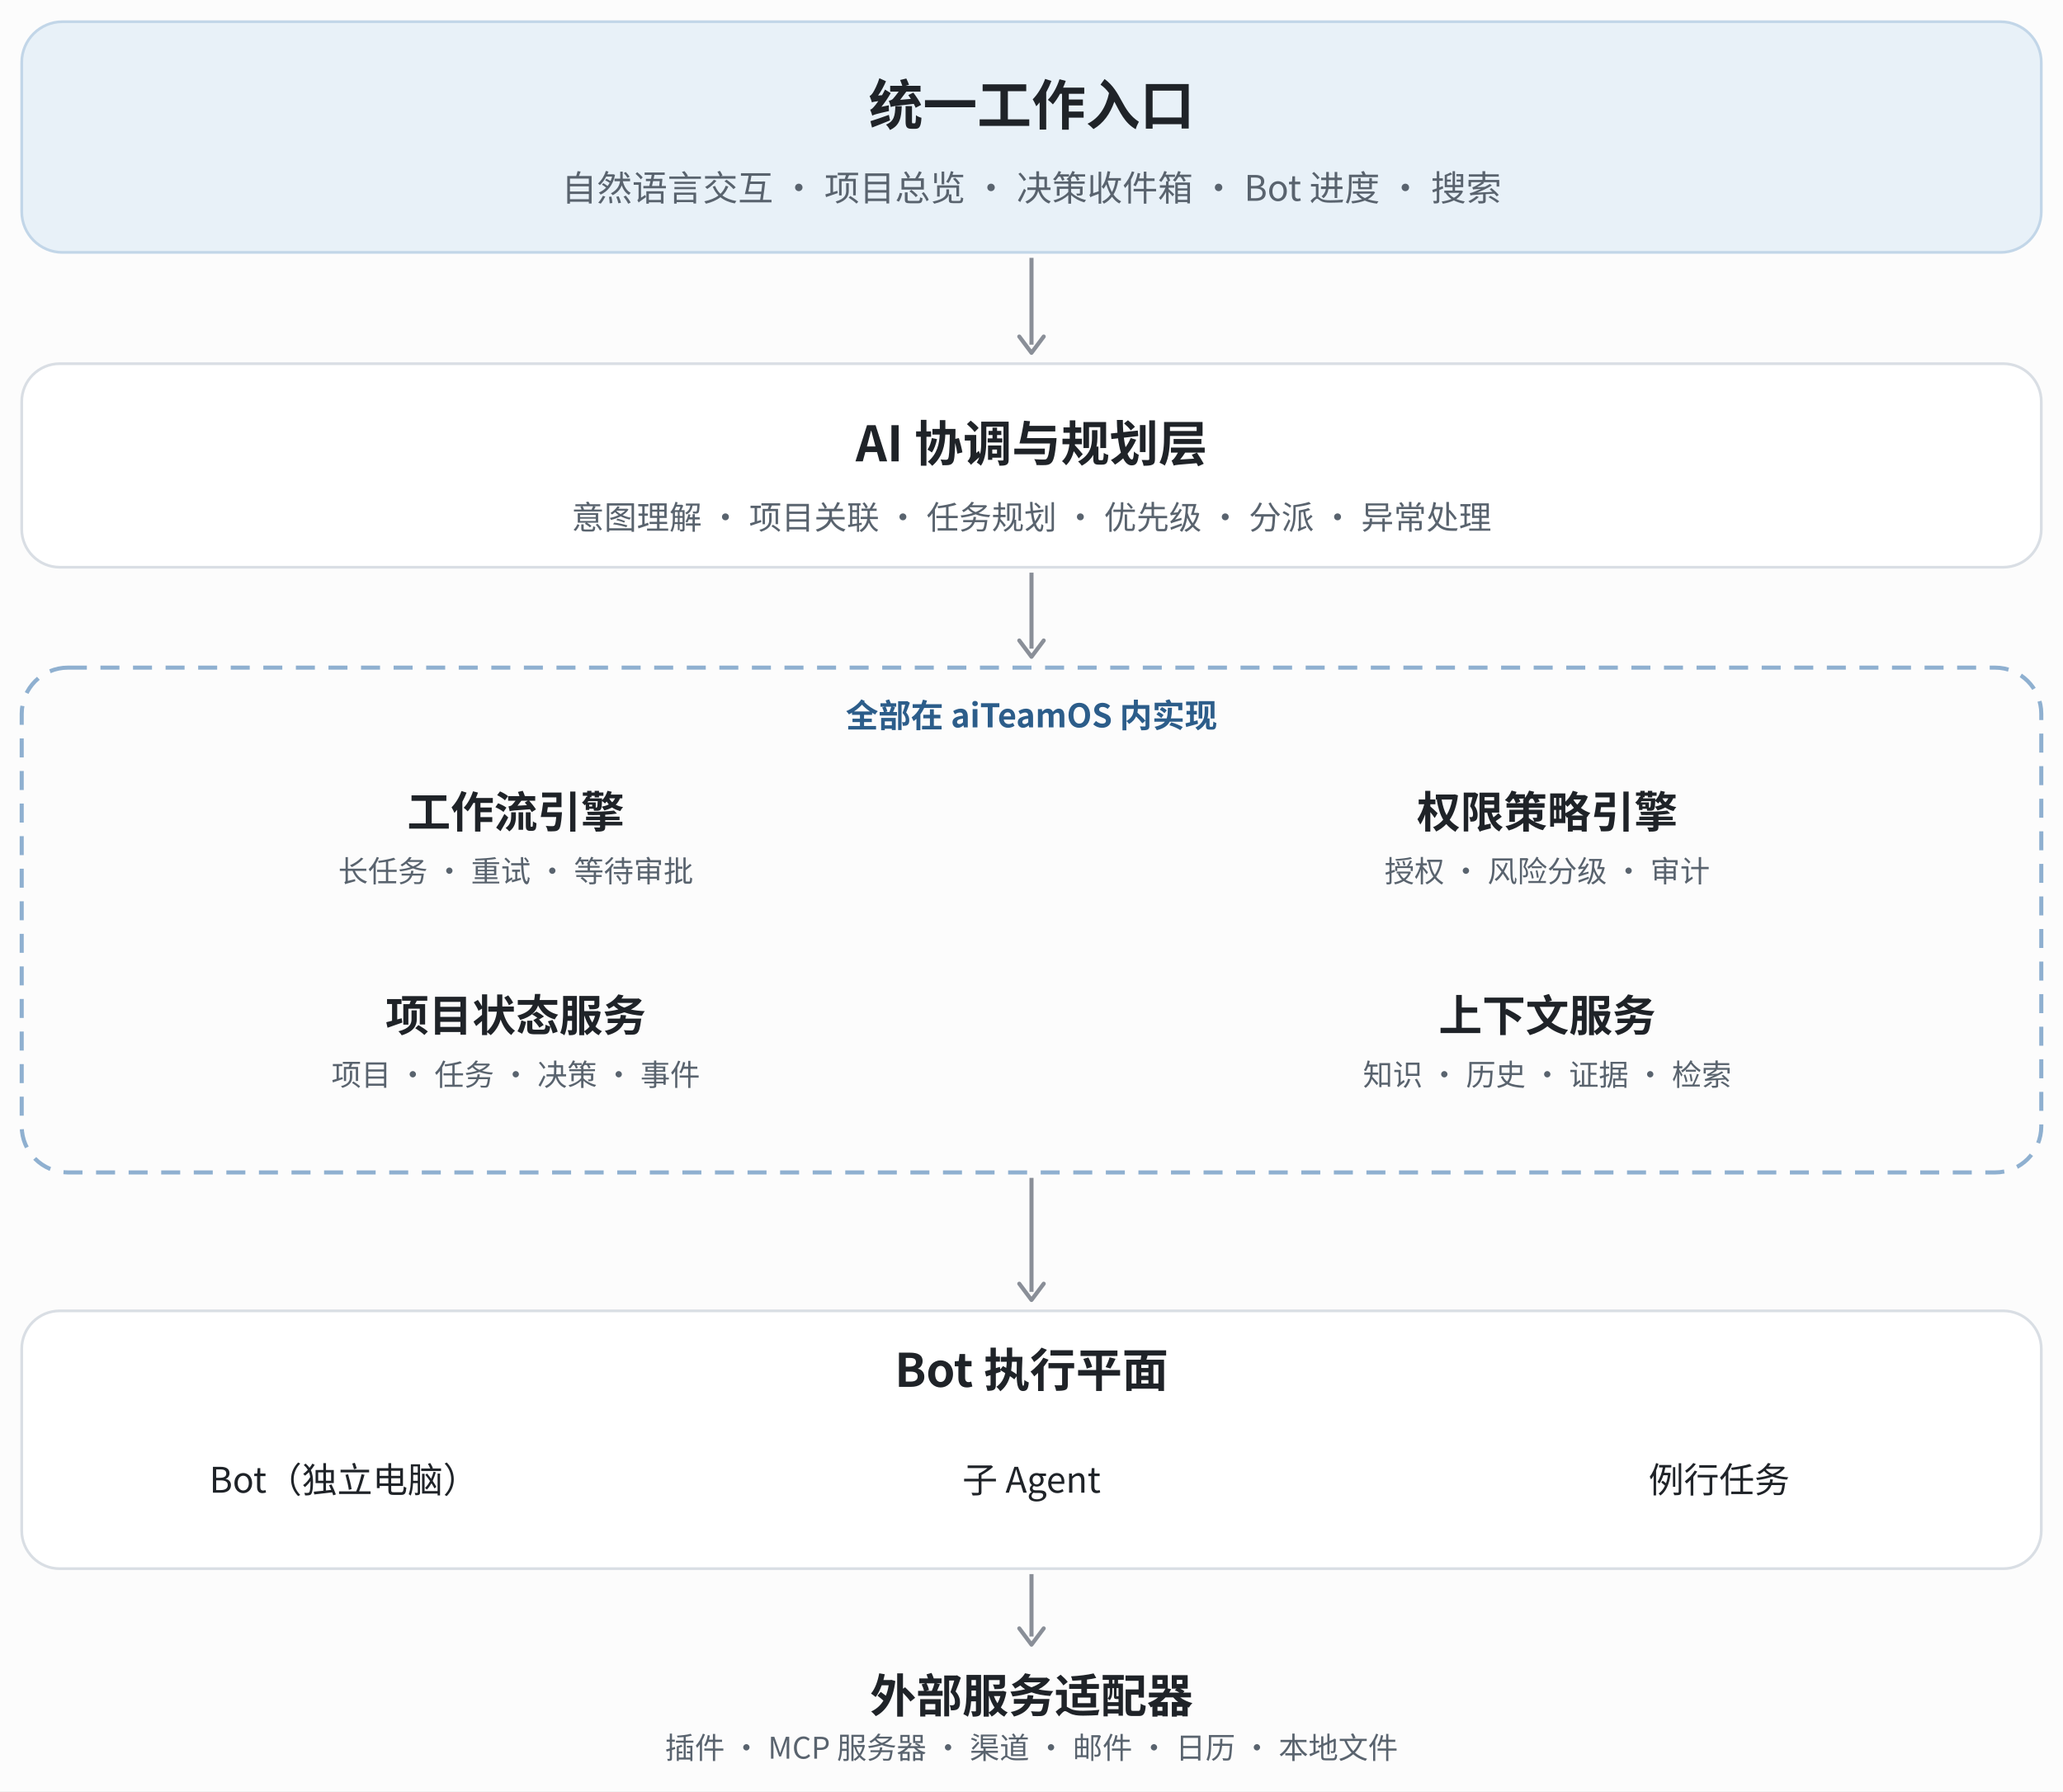
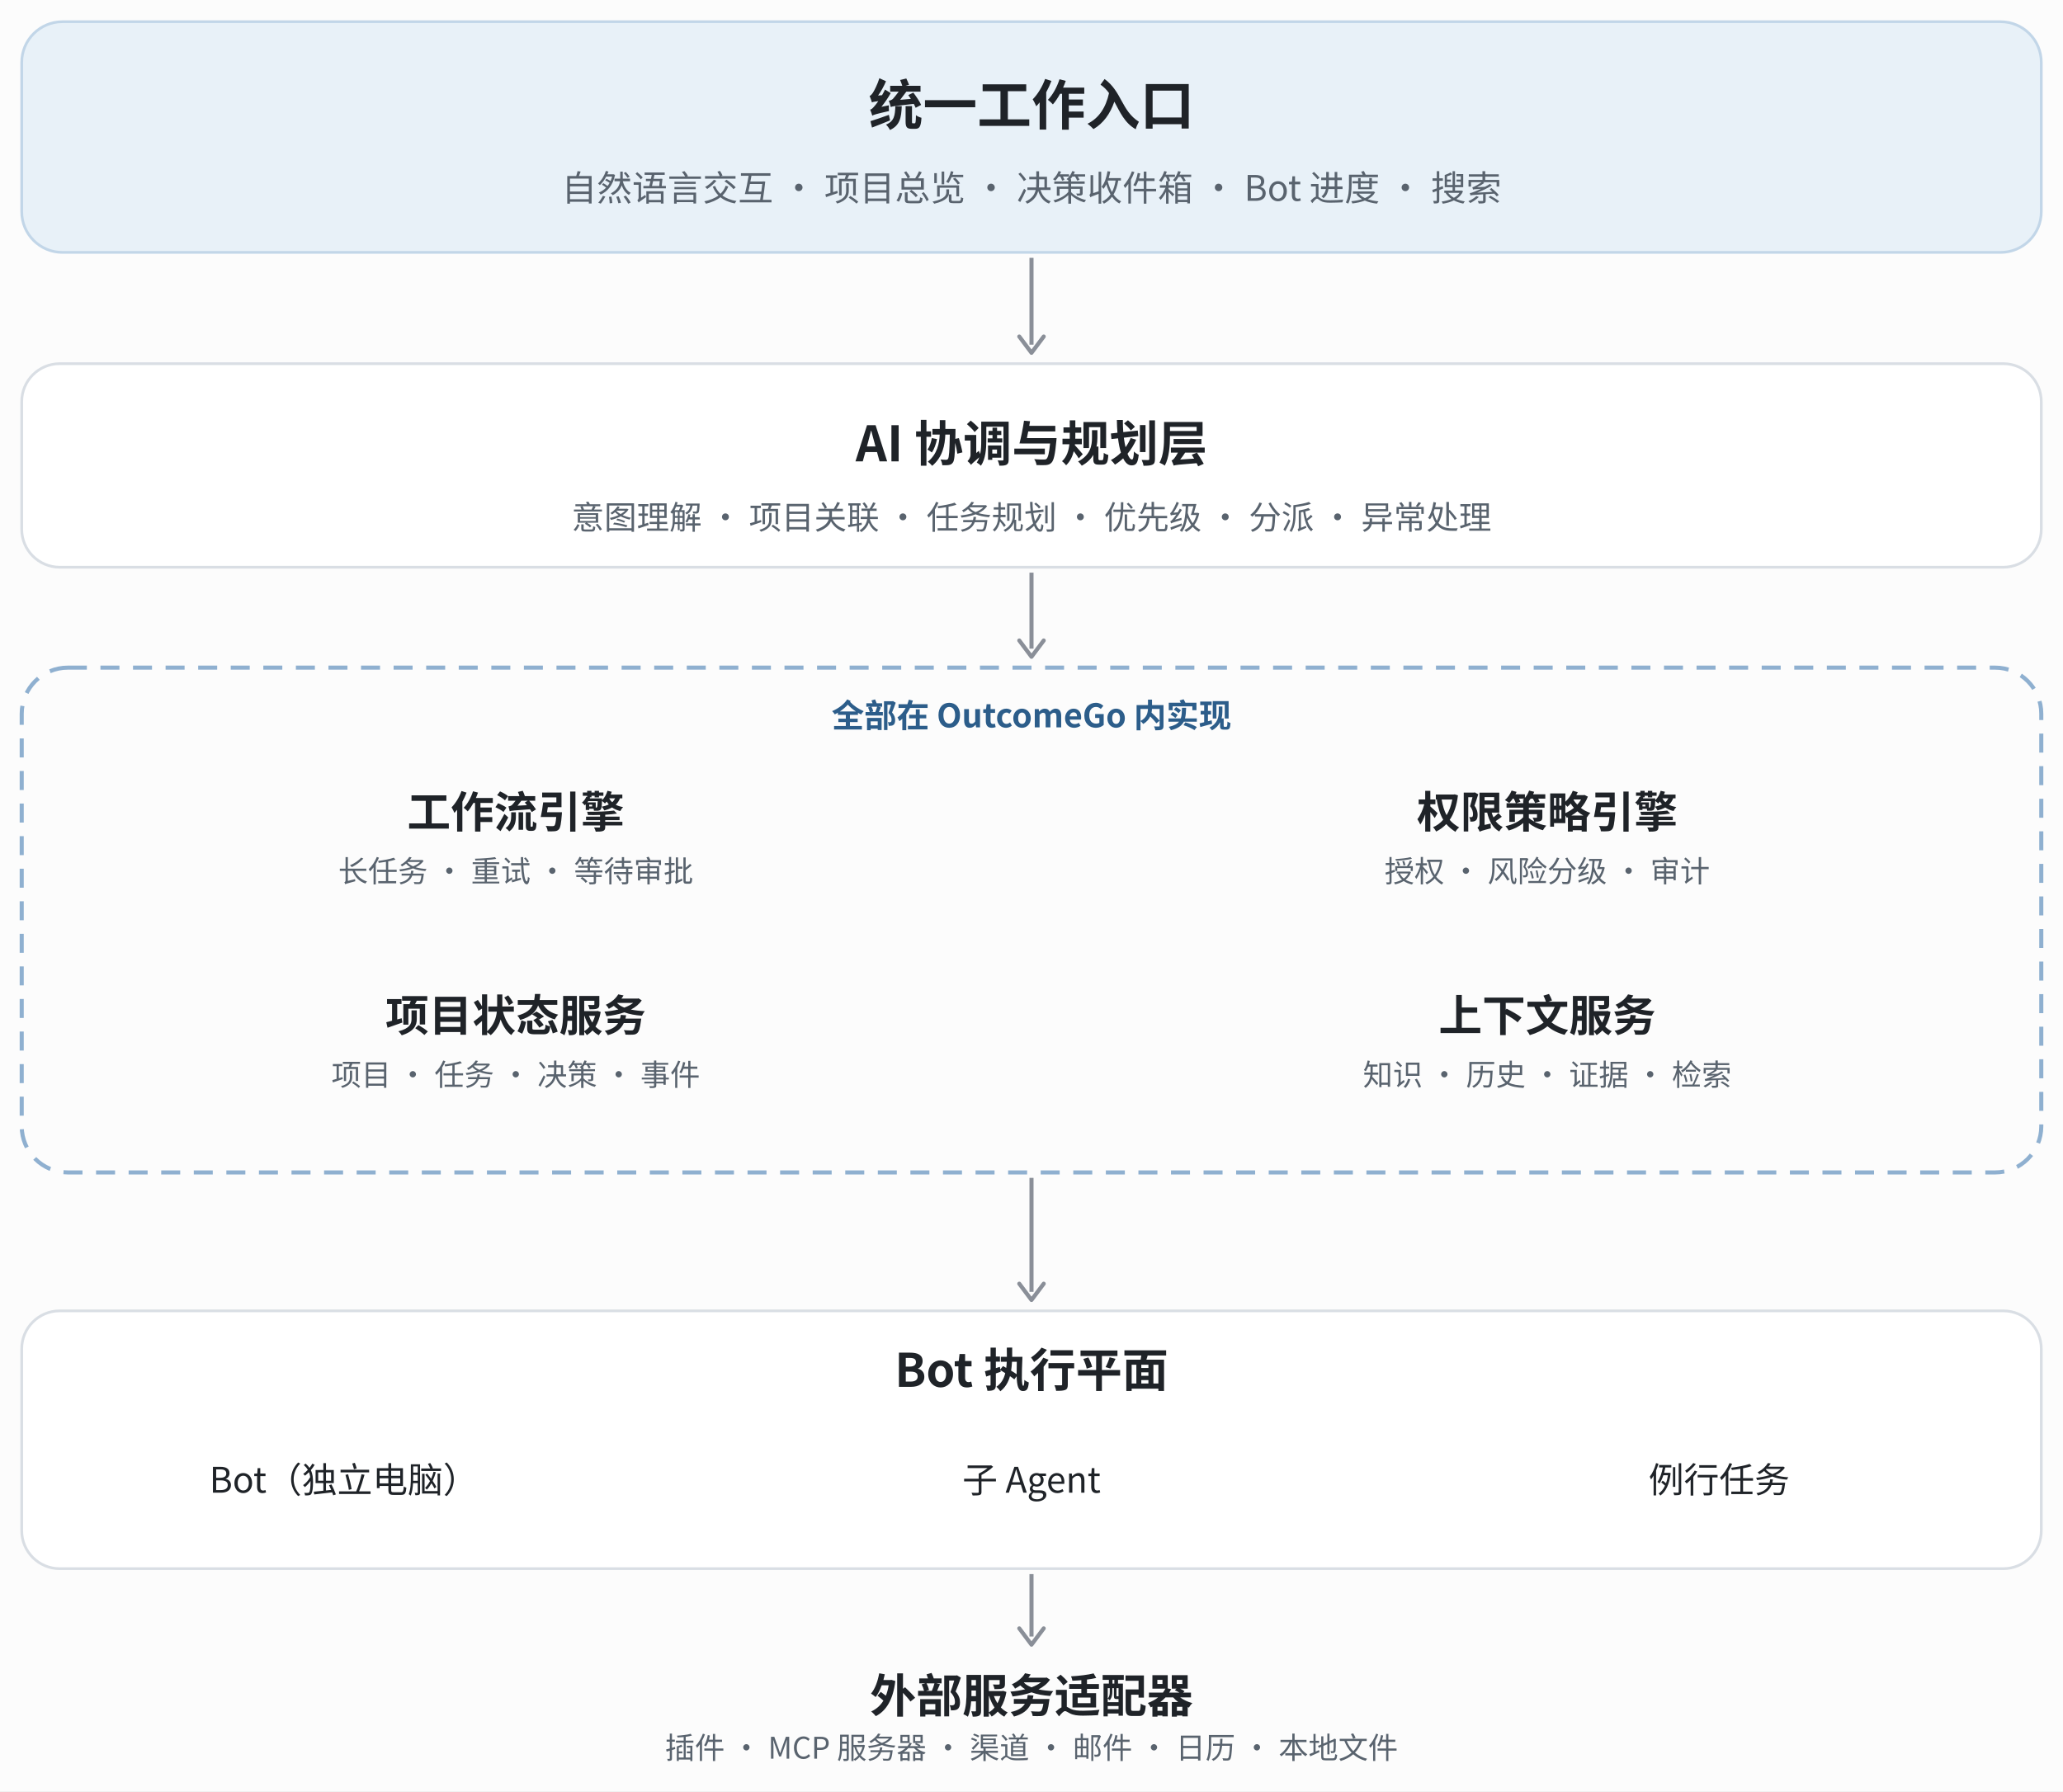
<svg xmlns="http://www.w3.org/2000/svg" width="1520" height="1320" viewBox="0 0 1520 1320" font-family="-apple-system, BlinkMacSystemFont, 'Segoe UI', 'PingFang SC', 'Noto Sans CJK SC', 'Microsoft YaHei', Helvetica, Arial, sans-serif">
  <rect width="1520" height="1320" fill="#fcfcfc" />
  <rect x="16" y="16" width="1488" height="170" rx="30" fill="#e8f1f8" stroke="#c2d6e8" stroke-width="2" />
  <text x="760.0" y="92" font-size="40" fill="#1f2328" font-weight="700" text-anchor="middle">统一工作入口</text>
  <text x="760.0" y="148" font-size="26" fill="#59636e" font-weight="400" text-anchor="middle">自然语言交互 · 项目总览 · 决策收件箱 · Bot 进度 · 搜索</text>
  <line x1="760.0" y1="190" x2="760.0" y2="254" stroke="#8a8f98" stroke-width="3" />
  <path d="M751.0 248 L760.0 260 L769.0 248" fill="none" stroke="#8a8f98" stroke-width="3" stroke-linecap="round" stroke-linejoin="round" />
  <rect x="16" y="268" width="1488" height="150" rx="28" fill="#ffffff" stroke="#d9dee4" stroke-width="2" />
  <text x="760.0" y="340" font-size="36" fill="#1f2328" font-weight="700" text-anchor="middle">AI 协调与规划层</text>
  <text x="760.0" y="390" font-size="24" fill="#59636e" font-weight="400" text-anchor="middle">意图理解 · 项目关联 · 任务规划 · 优先级 · 分派 · 异常处理</text>
  <line x1="760.0" y1="422" x2="760.0" y2="478" stroke="#8a8f98" stroke-width="3" />
  <path d="M751.0 472 L760.0 484 L769.0 472" fill="none" stroke="#8a8f98" stroke-width="3" stroke-linecap="round" stroke-linejoin="round" />
  <rect x="16" y="492" width="1488" height="372" rx="34" fill="none" stroke-dasharray="14 10" stroke="#8fb0d0" stroke-width="3" />
-   <text x="760.0" y="536" font-size="24" fill="#2c5d8a" font-weight="600" text-anchor="middle">全部在 aiTeamOS 内实现</text>
+   <text x="760.0" y="536" font-size="24" fill="#2c5d8a" font-weight="600" text-anchor="middle">全部在 OutcomeGo 内实现</text>
  <text x="380.0" y="610" font-size="32" fill="#1f2328" font-weight="700" text-anchor="middle">工作流引擎</text>
  <text x="380.0" y="650" font-size="22" fill="#59636e" font-weight="400" text-anchor="middle">长任务 · 重试 · 等待审批</text>
  <text x="1140.0" y="610" font-size="32" fill="#1f2328" font-weight="700" text-anchor="middle">权限策略引擎</text>
  <text x="1140.0" y="650" font-size="22" fill="#59636e" font-weight="400" text-anchor="middle">授权 · 风险分级 · 审计</text>
  <text x="380.0" y="760" font-size="32" fill="#1f2328" font-weight="700" text-anchor="middle">项目状态服务</text>
  <text x="380.0" y="800" font-size="22" fill="#59636e" font-weight="400" text-anchor="middle">项目 · 任务 · 决策 · 事件</text>
  <text x="1140.0" y="760" font-size="32" fill="#1f2328" font-weight="700" text-anchor="middle">上下文服务</text>
  <text x="1140.0" y="800" font-size="22" fill="#59636e" font-weight="400" text-anchor="middle">知识 · 历史 · 证据 · 检索</text>
  <line x1="760.0" y1="868" x2="760.0" y2="952" stroke="#8a8f98" stroke-width="3" />
  <path d="M751.0 946 L760.0 958 L769.0 946" fill="none" stroke="#8a8f98" stroke-width="3" stroke-linecap="round" stroke-linejoin="round" />
  <rect x="16" y="966" width="1488" height="190" rx="28" fill="#ffffff" stroke="#d9dee4" stroke-width="2" />
  <text x="760.0" y="1022" font-size="34" fill="#1f2328" font-weight="700" text-anchor="middle">Bot 执行平面</text>
  <text x="253.333" y="1100" font-size="26" fill="#1f2328" font-weight="400" text-anchor="middle">Bot（独立电脑）</text>
  <text x="760.0" y="1100" font-size="26" fill="#1f2328" font-weight="400" text-anchor="middle">子 Agent</text>
  <text x="1266.667" y="1100" font-size="26" fill="#1f2328" font-weight="400" text-anchor="middle">例行任务</text>
  <line x1="760.0" y1="1160" x2="760.0" y2="1206" stroke="#8a8f98" stroke-width="3" />
  <path d="M751.0 1200 L760.0 1212 L769.0 1200" fill="none" stroke="#8a8f98" stroke-width="3" stroke-linecap="round" stroke-linejoin="round" />
  <text x="760.0" y="1262" font-size="34" fill="#1f2328" font-weight="700" text-anchor="middle">外部服务适配器</text>
  <text x="760.0" y="1296" font-size="22" fill="#59636e" font-weight="400" text-anchor="middle">插件 · MCP 服务器 · 渠道 · 邮件 · 日历 · 本地文件</text>
</svg>
